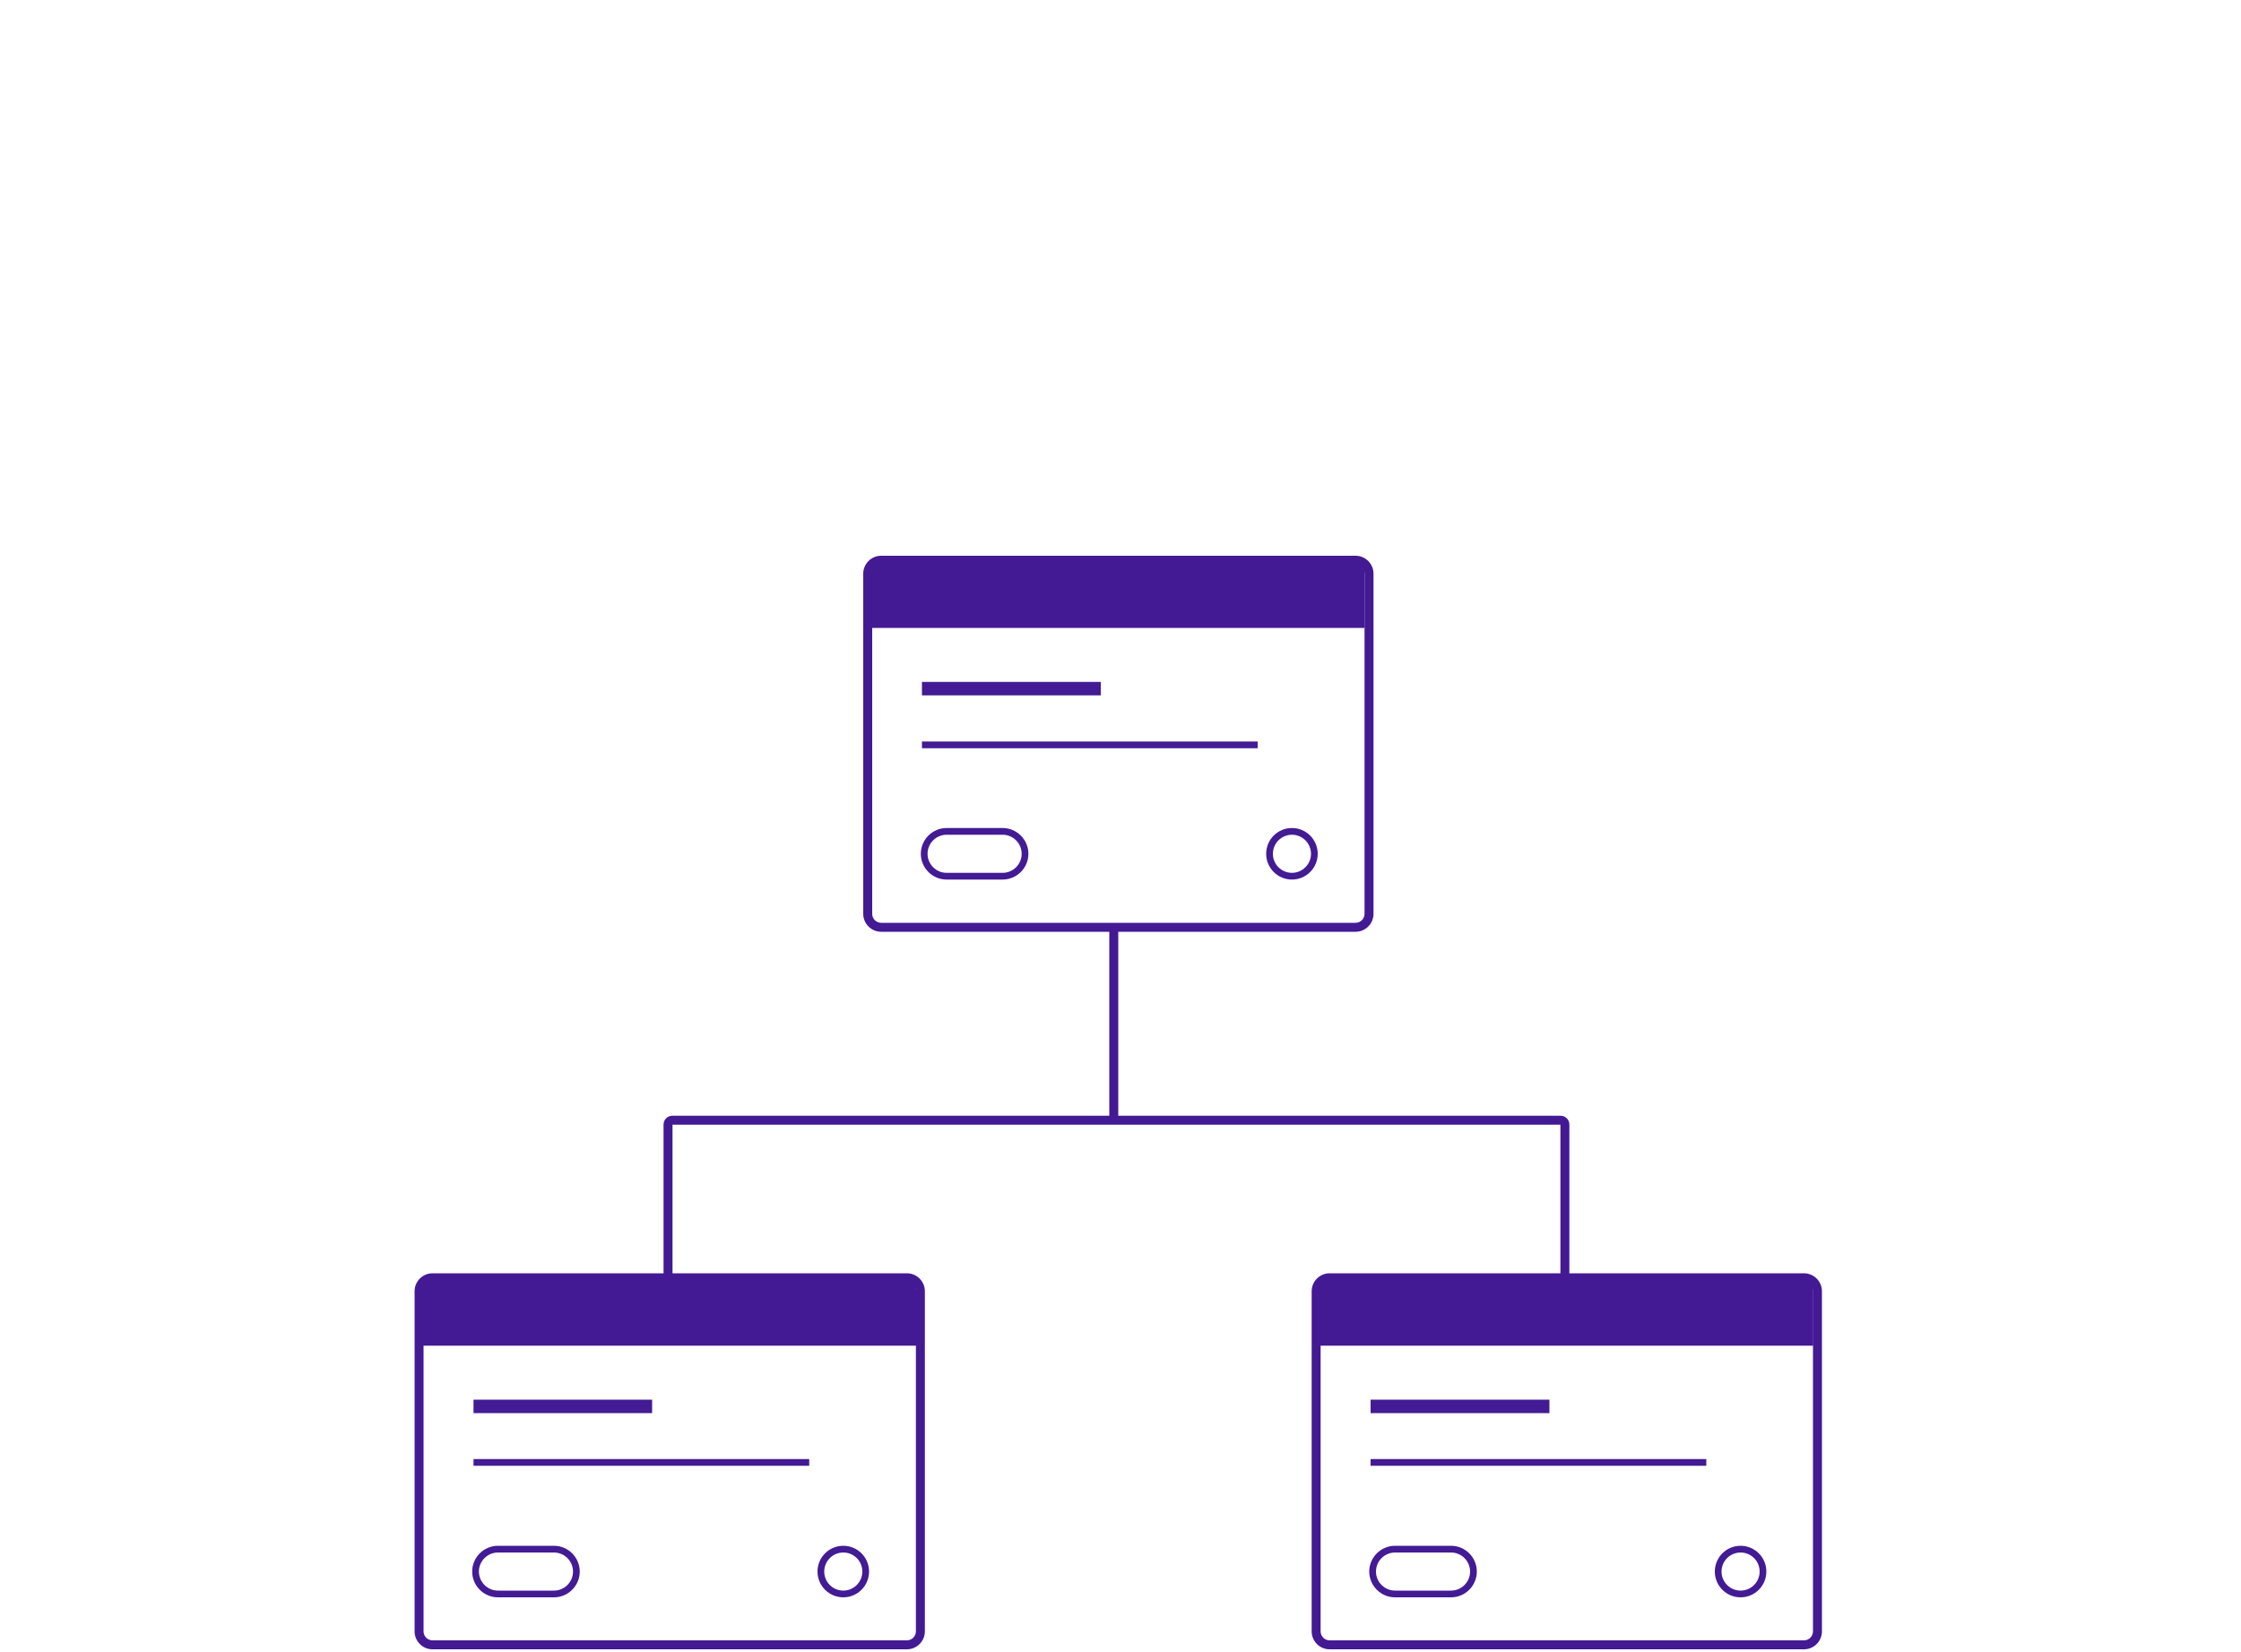
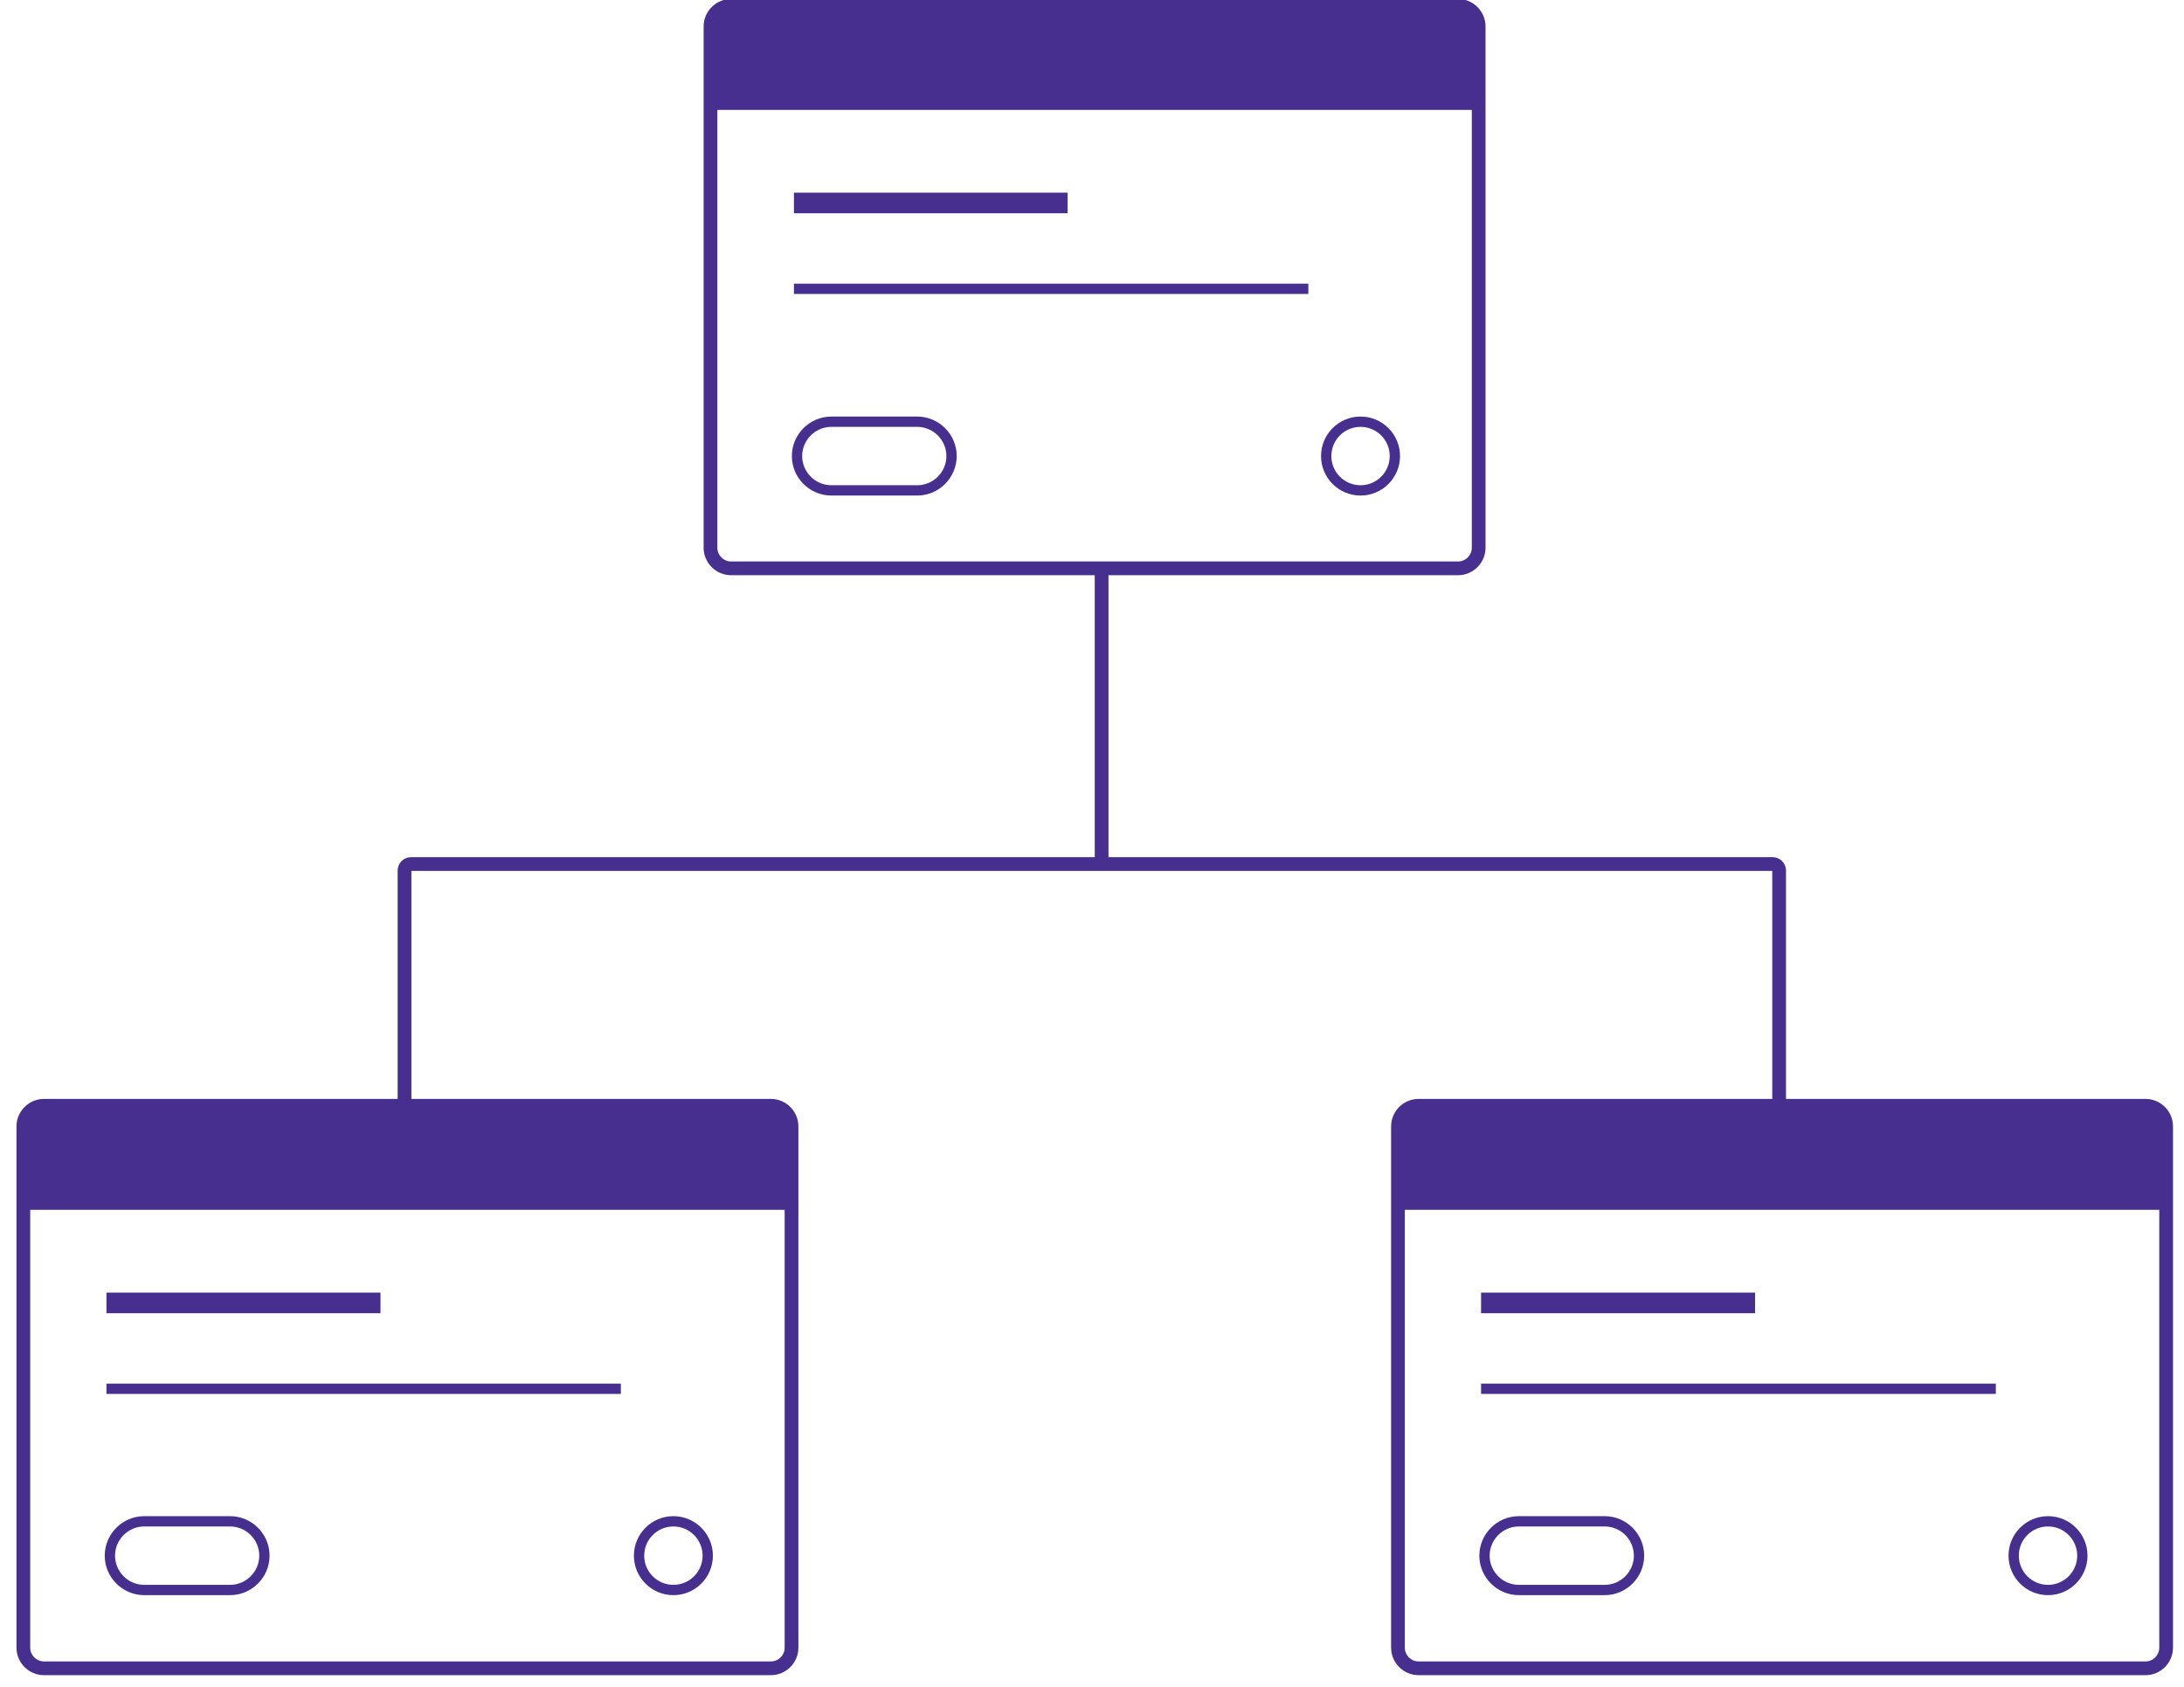
- <svg xmlns="http://www.w3.org/2000/svg" version="1.1" id="Layer_1" x="0px" y="0px" viewBox="0 0 1000 737" enable-background="new 0 0 1000 737" xml:space="preserve">
+ <svg xmlns="http://www.w3.org/2000/svg" version="1.1" id="Layer_1" x="0px" y="0px" viewBox="0 0 636 491" enable-background="new 0 0 636 491" xml:space="preserve">
  <g>
-     <line fill="none" stroke="#431A94" stroke-width="4" stroke-miterlimit="10" x1="497" y1="415.3" x2="497" y2="500.2" />
-     <path fill="none" stroke="#431A94" stroke-width="4" stroke-linecap="round" stroke-linejoin="round" stroke-miterlimit="10" d="   M698.3,569.7v-67.9l0,0c0-1.1-0.9-1.9-1.9-1.9H300c-1.1,0-1.9,0.9-1.9,1.9l0,0v67.9" />
+     <line fill="none" stroke="#462F8E" stroke-width="4" stroke-miterlimit="10" x1="320.8" y1="167" x2="320.8" y2="252" />
+     <path fill="none" stroke="#462F8E" stroke-width="4" stroke-linecap="round" stroke-linejoin="round" stroke-miterlimit="10" d="   M518.1,321.4v-67.9l0,0c0-1.1-0.9-1.9-1.9-1.9H119.7c-1.1,0-1.9,0.9-1.9,1.9l0,0v67.9" />
    <g>
      <g>
-         <path fill="#431A94" d="M604.9,252c2.2,0,4,1.8,4,4v151.8c0,2.2-1.8,4-4,4H393.2c-2.2,0-4-1.8-4-4V256c0-2.2,1.8-4,4-4H604.9      M604.9,248H393.2c-4.4,0-8,3.6-8,8v151.8c0,4.4,3.6,8,8,8h211.7c4.4,0,8-3.6,8-8V256C612.9,251.6,609.3,248,604.9,248L604.9,248     z" />
+         <path fill="#462F8E" d="M424.6,3.7c2.2,0,4,1.8,4,4v151.8c0,2.2-1.8,4-4,4H212.9c-2.2,0-4-1.8-4-4V7.7c0-2.2,1.8-4,4-4H424.6      M424.6-0.3H212.9c-4.4,0-8,3.6-8,8v151.8c0,4.4,3.6,8,8,8h211.7c4.4,0,8-3.6,8-8V7.7C432.6,3.3,429-0.3,424.6-0.3L424.6-0.3z" />
      </g>
-       <path fill="#431A94" d="M609,280.2H387v-24.7c0-3,2.4-5.3,5.3-5.3h211.3c3,0,5.3,2.4,5.3,5.3V280.2z" />
-       <line fill="none" stroke="#431B94" stroke-width="6" stroke-miterlimit="10" x1="411.4" y1="307.3" x2="491.2" y2="307.3" />
-       <line fill="none" stroke="#431B94" stroke-width="3" stroke-miterlimit="10" x1="411.4" y1="332.4" x2="561.2" y2="332.4" />
-       <circle fill="none" stroke="#431B94" stroke-width="3" stroke-miterlimit="10" cx="576.5" cy="381" r="10" />
-       <path fill="none" stroke="#431B94" stroke-width="3" stroke-miterlimit="10" d="M447.4,391h-25c-5.5,0-10-4.5-10-10l0,0    c0-5.5,4.5-10,10-10h25c5.5,0,10,4.5,10,10l0,0C457.4,386.5,452.9,391,447.4,391z" />
+       <path fill="#462F8E" d="M429.8,32h-223V7.3c0-3,2.4-5.3,5.3-5.3h212.3c3,0,5.3,2.4,5.3,5.3V32z" />
+       <line fill="none" stroke="#462F8E" stroke-width="6" stroke-miterlimit="10" x1="231.2" y1="59.1" x2="310.9" y2="59.1" />
+       <line fill="none" stroke="#462F8E" stroke-width="3" stroke-miterlimit="10" x1="231.2" y1="84.1" x2="381" y2="84.1" />
+       <circle fill="none" stroke="#462F8E" stroke-width="3" stroke-miterlimit="10" cx="396.2" cy="132.8" r="10" />
+       <path fill="none" stroke="#462F8E" stroke-width="3" stroke-miterlimit="10" d="M267.1,142.8h-25c-5.5,0-10-4.5-10-10v0    c0-5.5,4.5-10,10-10h25c5.5,0,10,4.5,10,10v0C277.1,138.3,272.6,142.8,267.1,142.8z" />
    </g>
    <g>
      <g>
-         <path fill="#431A94" d="M404.7,572.2c2.2,0,4,1.8,4,4V728c0,2.2-1.8,4-4,4H193c-2.2,0-4-1.8-4-4V576.2c0-2.2,1.8-4,4-4H404.7      M404.7,568.2H193c-4.4,0-8,3.6-8,8V728c0,4.4,3.6,8,8,8h211.7c4.4,0,8-3.6,8-8V576.2C412.7,571.8,409.1,568.2,404.7,568.2     L404.7,568.2z" />
+         <path fill="#462F8E" d="M224.5,324c2.2,0,4,1.8,4,4v151.8c0,2.2-1.8,4-4,4H12.8c-2.2,0-4-1.8-4-4V328c0-2.2,1.8-4,4-4H224.5      M224.5,320H12.8c-4.4,0-8,3.6-8,8v151.8c0,4.4,3.6,8,8,8h211.7c4.4,0,8-3.6,8-8V328C232.5,323.6,228.9,320,224.5,320L224.5,320z     " />
      </g>
-       <path fill="#431A94" d="M408.9,600.5h-222v-24.7c0-3,2.4-5.3,5.3-5.3h211.3c3,0,5.3,2.4,5.3,5.3V600.5z" />
-       <line fill="none" stroke="#431B94" stroke-width="6" stroke-miterlimit="10" x1="211.3" y1="627.6" x2="291" y2="627.6" />
-       <line fill="none" stroke="#431B94" stroke-width="3" stroke-miterlimit="10" x1="211.3" y1="652.6" x2="361.1" y2="652.6" />
-       <circle fill="none" stroke="#431B94" stroke-width="3" stroke-miterlimit="10" cx="376.3" cy="701.3" r="10" />
-       <path fill="none" stroke="#431B94" stroke-width="3" stroke-miterlimit="10" d="M247.2,711.3h-25c-5.5,0-10-4.5-10-10l0,0    c0-5.5,4.5-10,10-10h25c5.5,0,10,4.5,10,10l0,0C257.2,706.8,252.7,711.3,247.2,711.3z" />
+       <path fill="#462F8E" d="M229.6,352.3H7.6v-24.7c0-3,2.4-5.3,5.3-5.3h211.3c3,0,5.3,2.4,5.3,5.3V352.3z" />
+       <line fill="none" stroke="#462F8E" stroke-width="6" stroke-miterlimit="10" x1="31" y1="379.4" x2="110.8" y2="379.4" />
+       <line fill="none" stroke="#462F8E" stroke-width="3" stroke-miterlimit="10" x1="31" y1="404.4" x2="180.8" y2="404.4" />
+       <circle fill="none" stroke="#462F8E" stroke-width="3" stroke-miterlimit="10" cx="196.1" cy="453" r="10" />
+       <path fill="none" stroke="#462F8E" stroke-width="3" stroke-miterlimit="10" d="M67,463H42c-5.5,0-10-4.5-10-10v0    c0-5.5,4.5-10,10-10h25c5.5,0,10,4.5,10,10v0C77,458.5,72.5,463,67,463z" />
    </g>
    <g>
      <g>
-         <path fill="#431A94" d="M805,572.2c2.2,0,4,1.8,4,4V728c0,2.2-1.8,4-4,4H593.3c-2.2,0-4-1.8-4-4V576.2c0-2.2,1.8-4,4-4H805      M805,568.2H593.3c-4.4,0-8,3.6-8,8V728c0,4.4,3.6,8,8,8H805c4.4,0,8-3.6,8-8V576.2C813,571.8,809.4,568.2,805,568.2L805,568.2z" />
+         <path fill="#462F8E" d="M624.8,324c2.2,0,4,1.8,4,4v151.8c0,2.2-1.8,4-4,4H413.1c-2.2,0-4-1.8-4-4V328c0-2.2,1.8-4,4-4H624.8      M624.8,320H413.1c-4.4,0-8,3.6-8,8v151.8c0,4.4,3.6,8,8,8h211.7c4.4,0,8-3.6,8-8V328C632.8,323.6,629.2,320,624.8,320L624.8,320     z" />
      </g>
-       <path fill="#431A94" d="M809.2,600.5h-222v-24.7c0-3,2.4-5.3,5.3-5.3h211.3c3,0,5.3,2.4,5.3,5.3V600.5z" />
-       <line fill="none" stroke="#431B94" stroke-width="6" stroke-miterlimit="10" x1="611.6" y1="627.6" x2="691.4" y2="627.6" />
-       <line fill="none" stroke="#431B94" stroke-width="3" stroke-miterlimit="10" x1="611.6" y1="652.6" x2="761.4" y2="652.6" />
-       <circle fill="none" stroke="#431B94" stroke-width="3" stroke-miterlimit="10" cx="776.7" cy="701.3" r="10" />
-       <path fill="none" stroke="#431B94" stroke-width="3" stroke-miterlimit="10" d="M647.5,711.3h-25c-5.5,0-10-4.5-10-10l0,0    c0-5.5,4.5-10,10-10h25c5.5,0,10,4.5,10,10l0,0C657.5,706.8,653,711.3,647.5,711.3z" />
+       <path fill="#462F8E" d="M629.9,352.3h-222v-24.7c0-3,2.4-5.3,5.3-5.3h211.3c3,0,5.3,2.4,5.3,5.3V352.3z" />
+       <line fill="none" stroke="#462F8E" stroke-width="6" stroke-miterlimit="10" x1="431.3" y1="379.4" x2="511.1" y2="379.4" />
+       <line fill="none" stroke="#462F8E" stroke-width="3" stroke-miterlimit="10" x1="431.3" y1="404.4" x2="581.2" y2="404.4" />
+       <circle fill="none" stroke="#462F8E" stroke-width="3" stroke-miterlimit="10" cx="596.4" cy="453" r="10" />
+       <path fill="none" stroke="#462F8E" stroke-width="3" stroke-miterlimit="10" d="M467.3,463h-25c-5.5,0-10-4.5-10-10v0    c0-5.5,4.5-10,10-10h25c5.5,0,10,4.5,10,10v0C477.3,458.5,472.8,463,467.3,463z" />
    </g>
  </g>
</svg>
